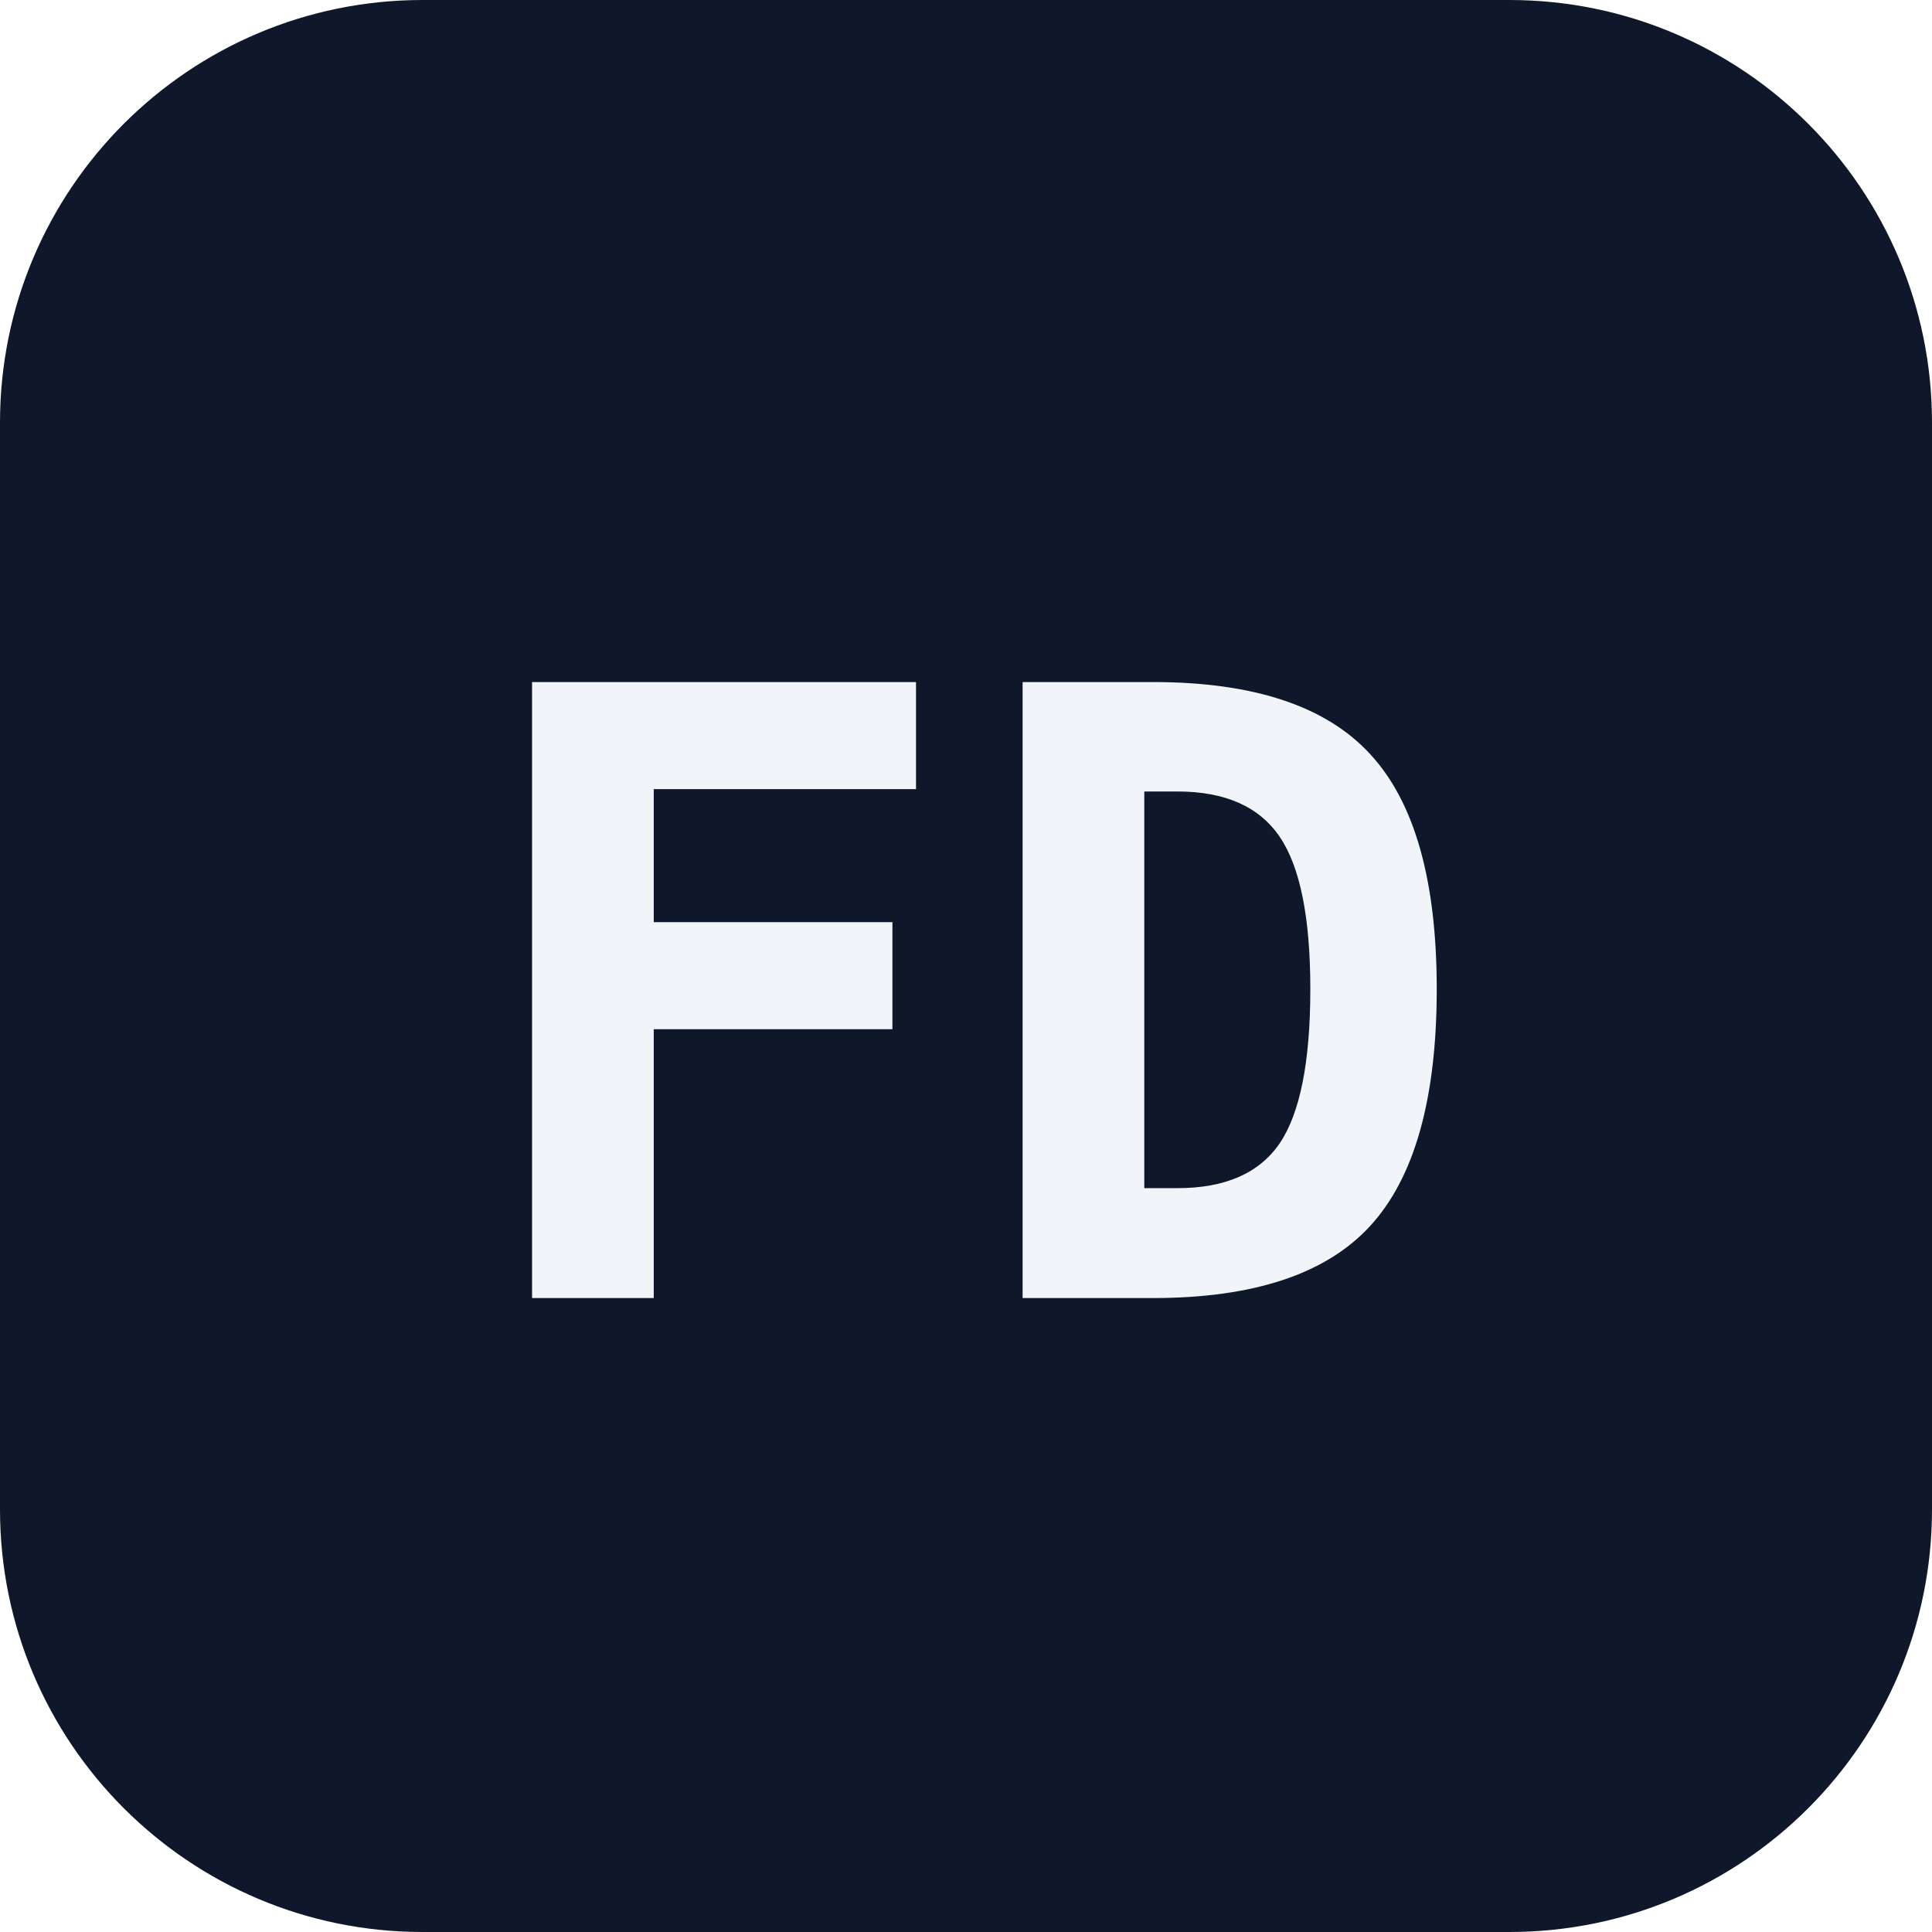
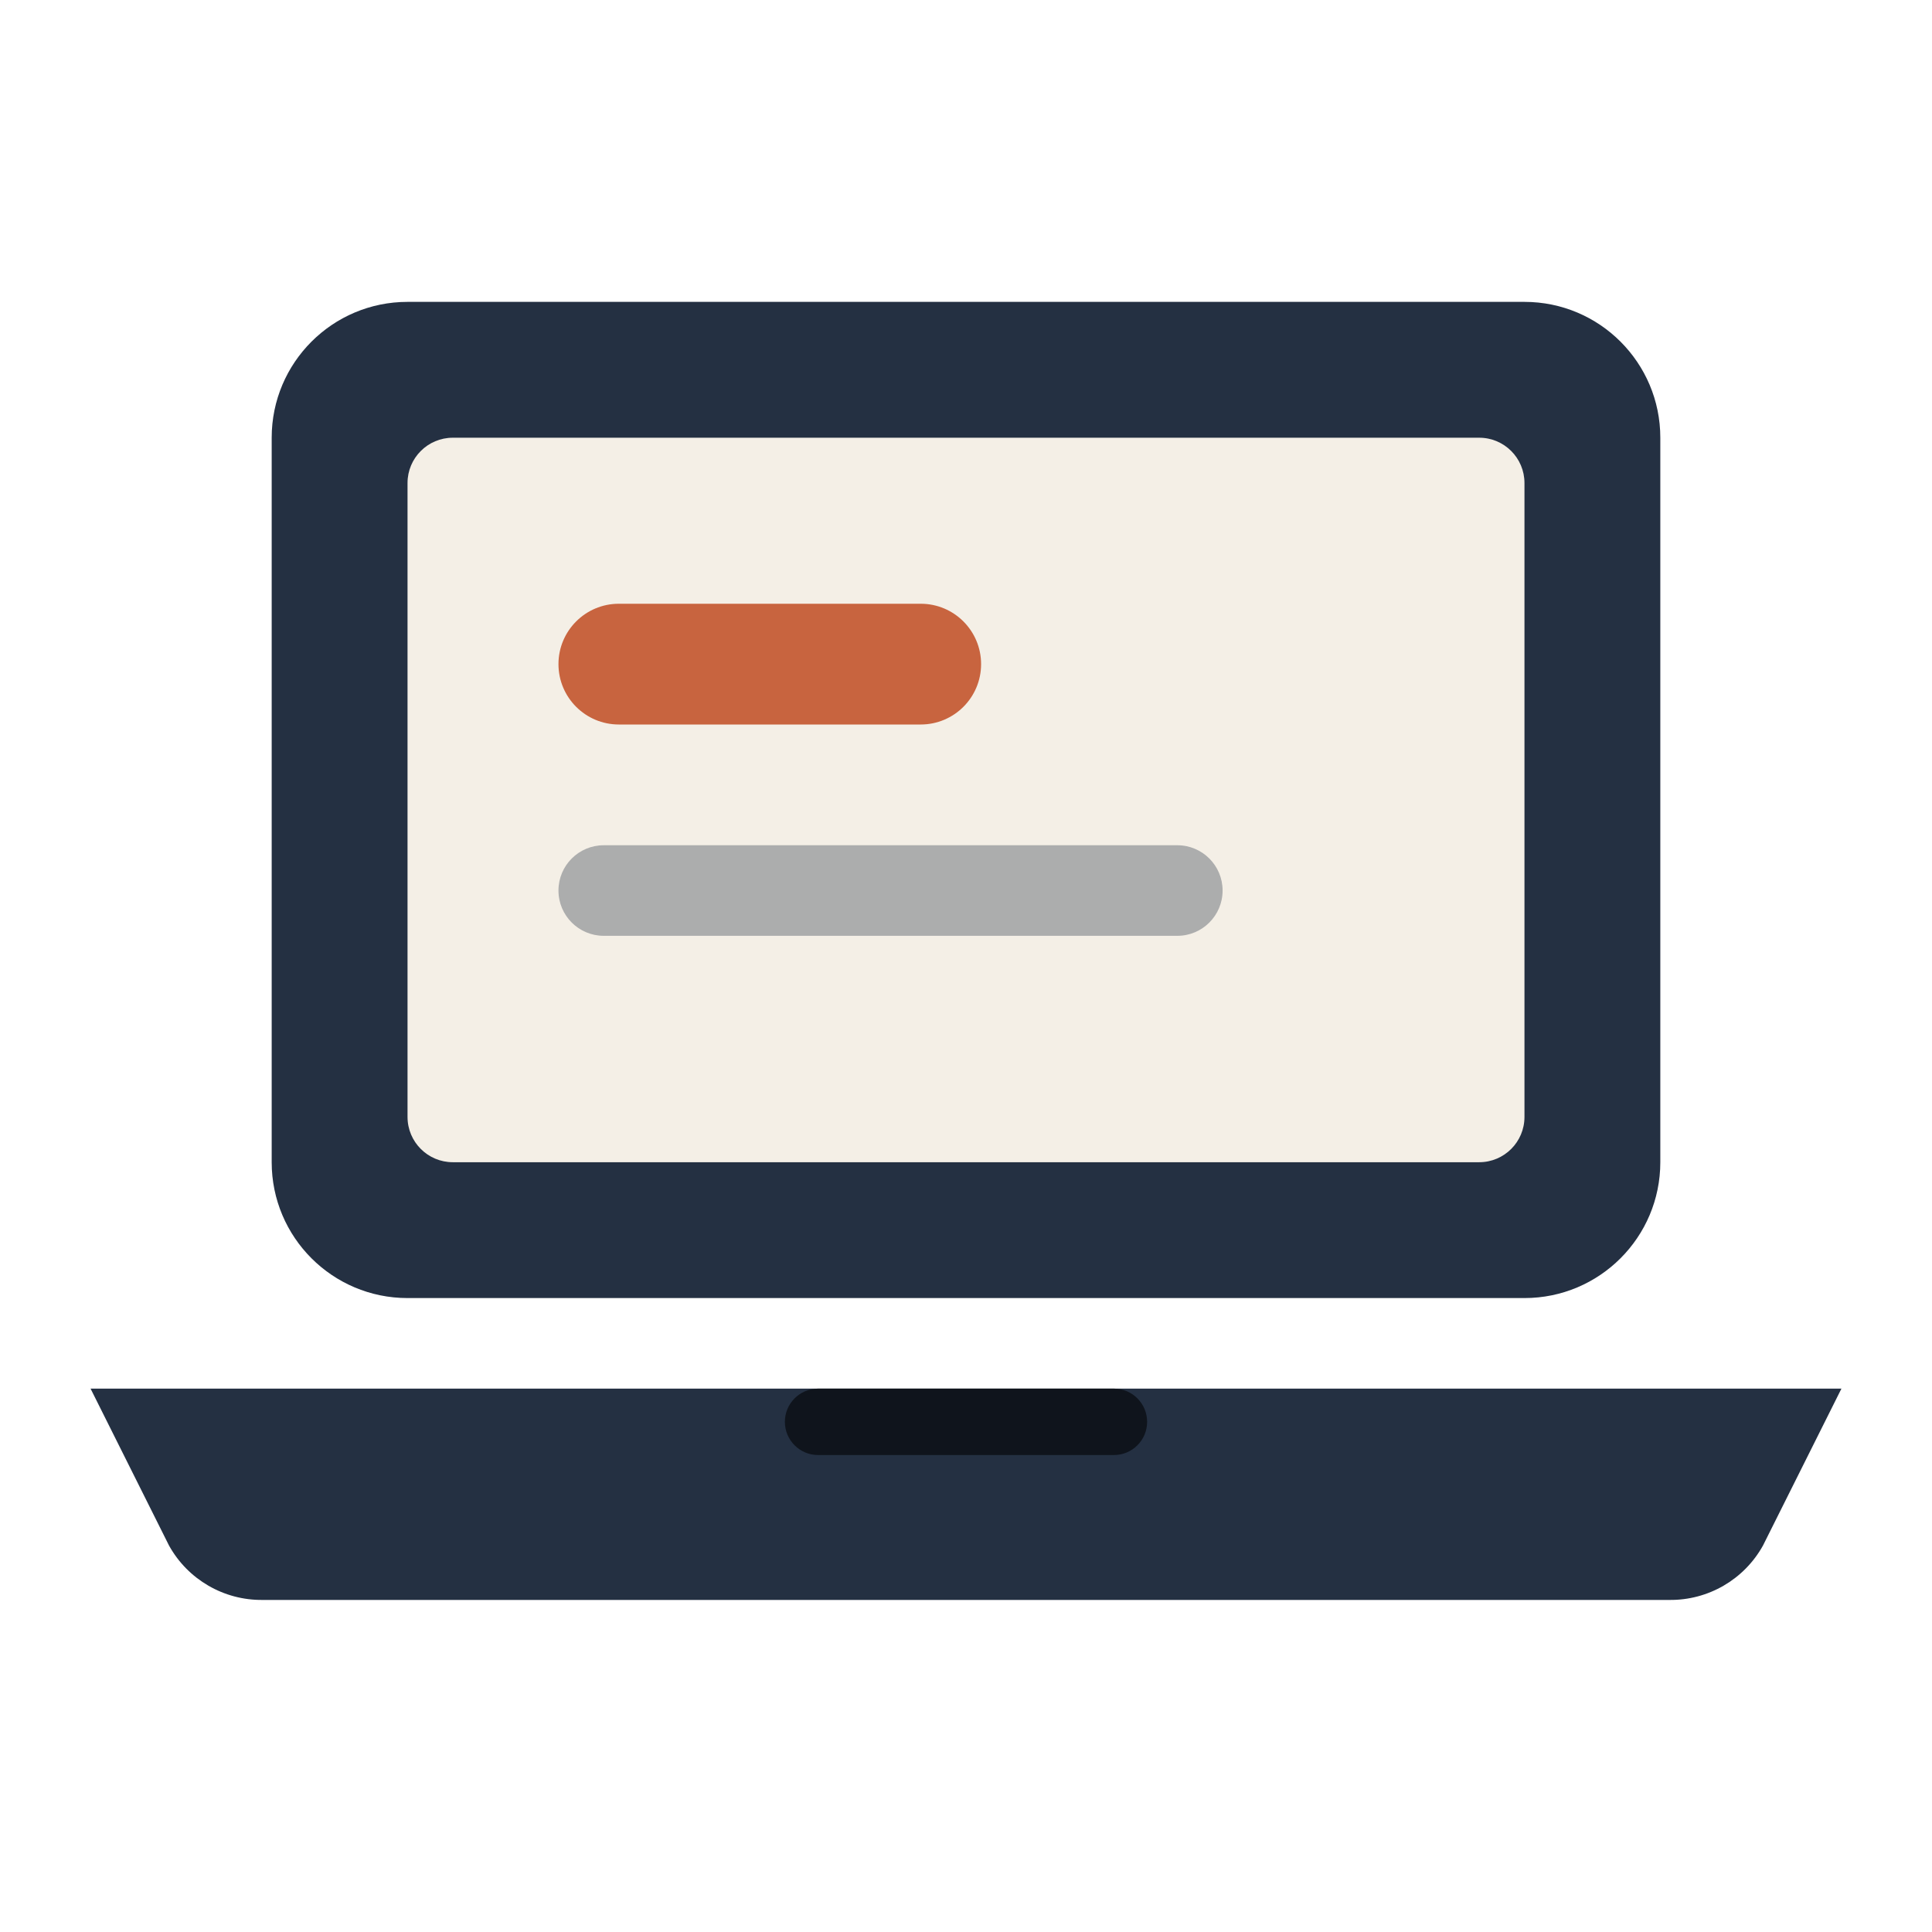
<svg xmlns="http://www.w3.org/2000/svg" viewBox="0 0 64 64">
-   <style>
-     rect { fill: #0f172a }
-     text { fill: #f1f5f9 }
-     @media (prefers-color-scheme: dark) {
-       rect { fill: #f1f5f9 }
-       text { fill: #0f172a }
-     }
-   </style>
-   <rect width="64" height="64" rx="14" />
-   <text x="32" y="43" font-family="ui-monospace, Menlo, monospace" font-size="28" font-weight="600" text-anchor="middle">FD</text>
+   <rect x="9" y="10" width="46" height="33" rx="4.5" fill="#243042" />
+   <rect x="13.5" y="14.5" width="37" height="24" rx="1.5" fill="#f4efe6" />
+   <rect x="18.5" y="20" width="14" height="4" rx="2" fill="#c8643f" />
+   <rect x="18.5" y="28" width="22" height="3" rx="1.5" fill="#243042" opacity="0.35" />
+   <path d="M3 46h58l-2.6 5.2A3.5 3.5 0 0 1 55.3 53H8.7a3.5 3.5 0 0 1-3.1-1.8z" fill="#243042" />
+   <rect x="26" y="46" width="12" height="2.2" rx="1.1" fill="#0f141c" />
</svg>
